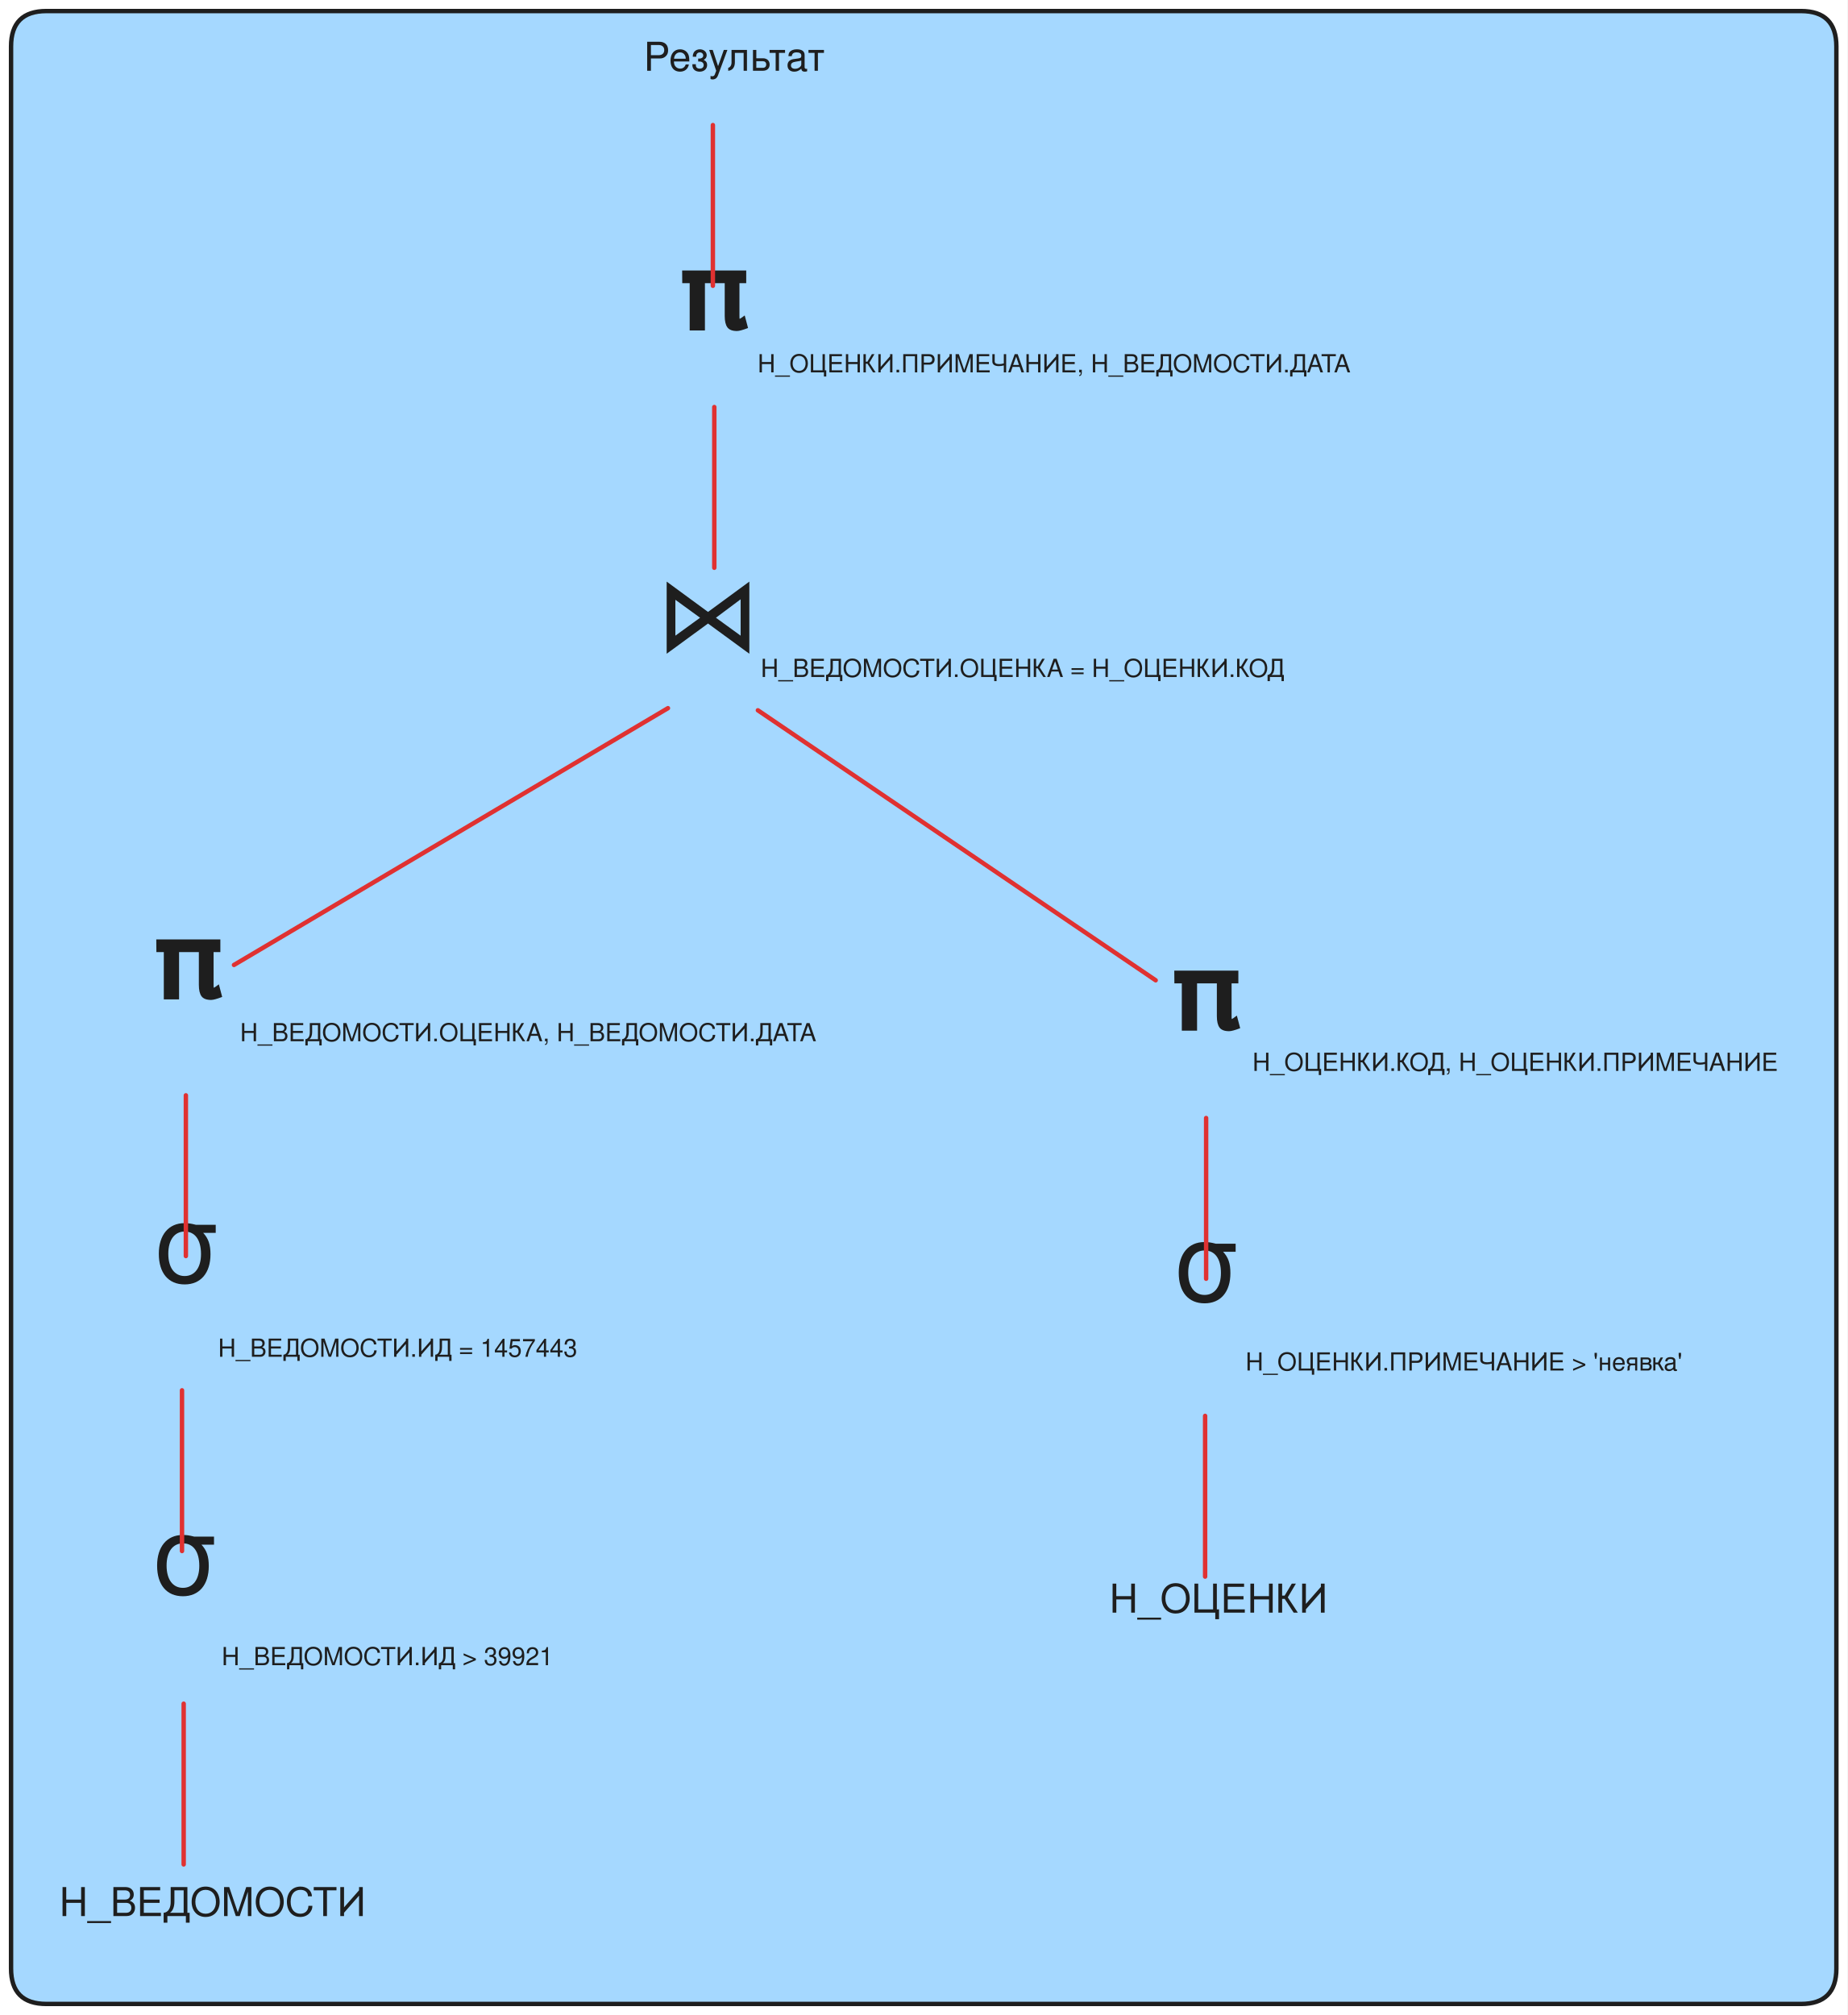
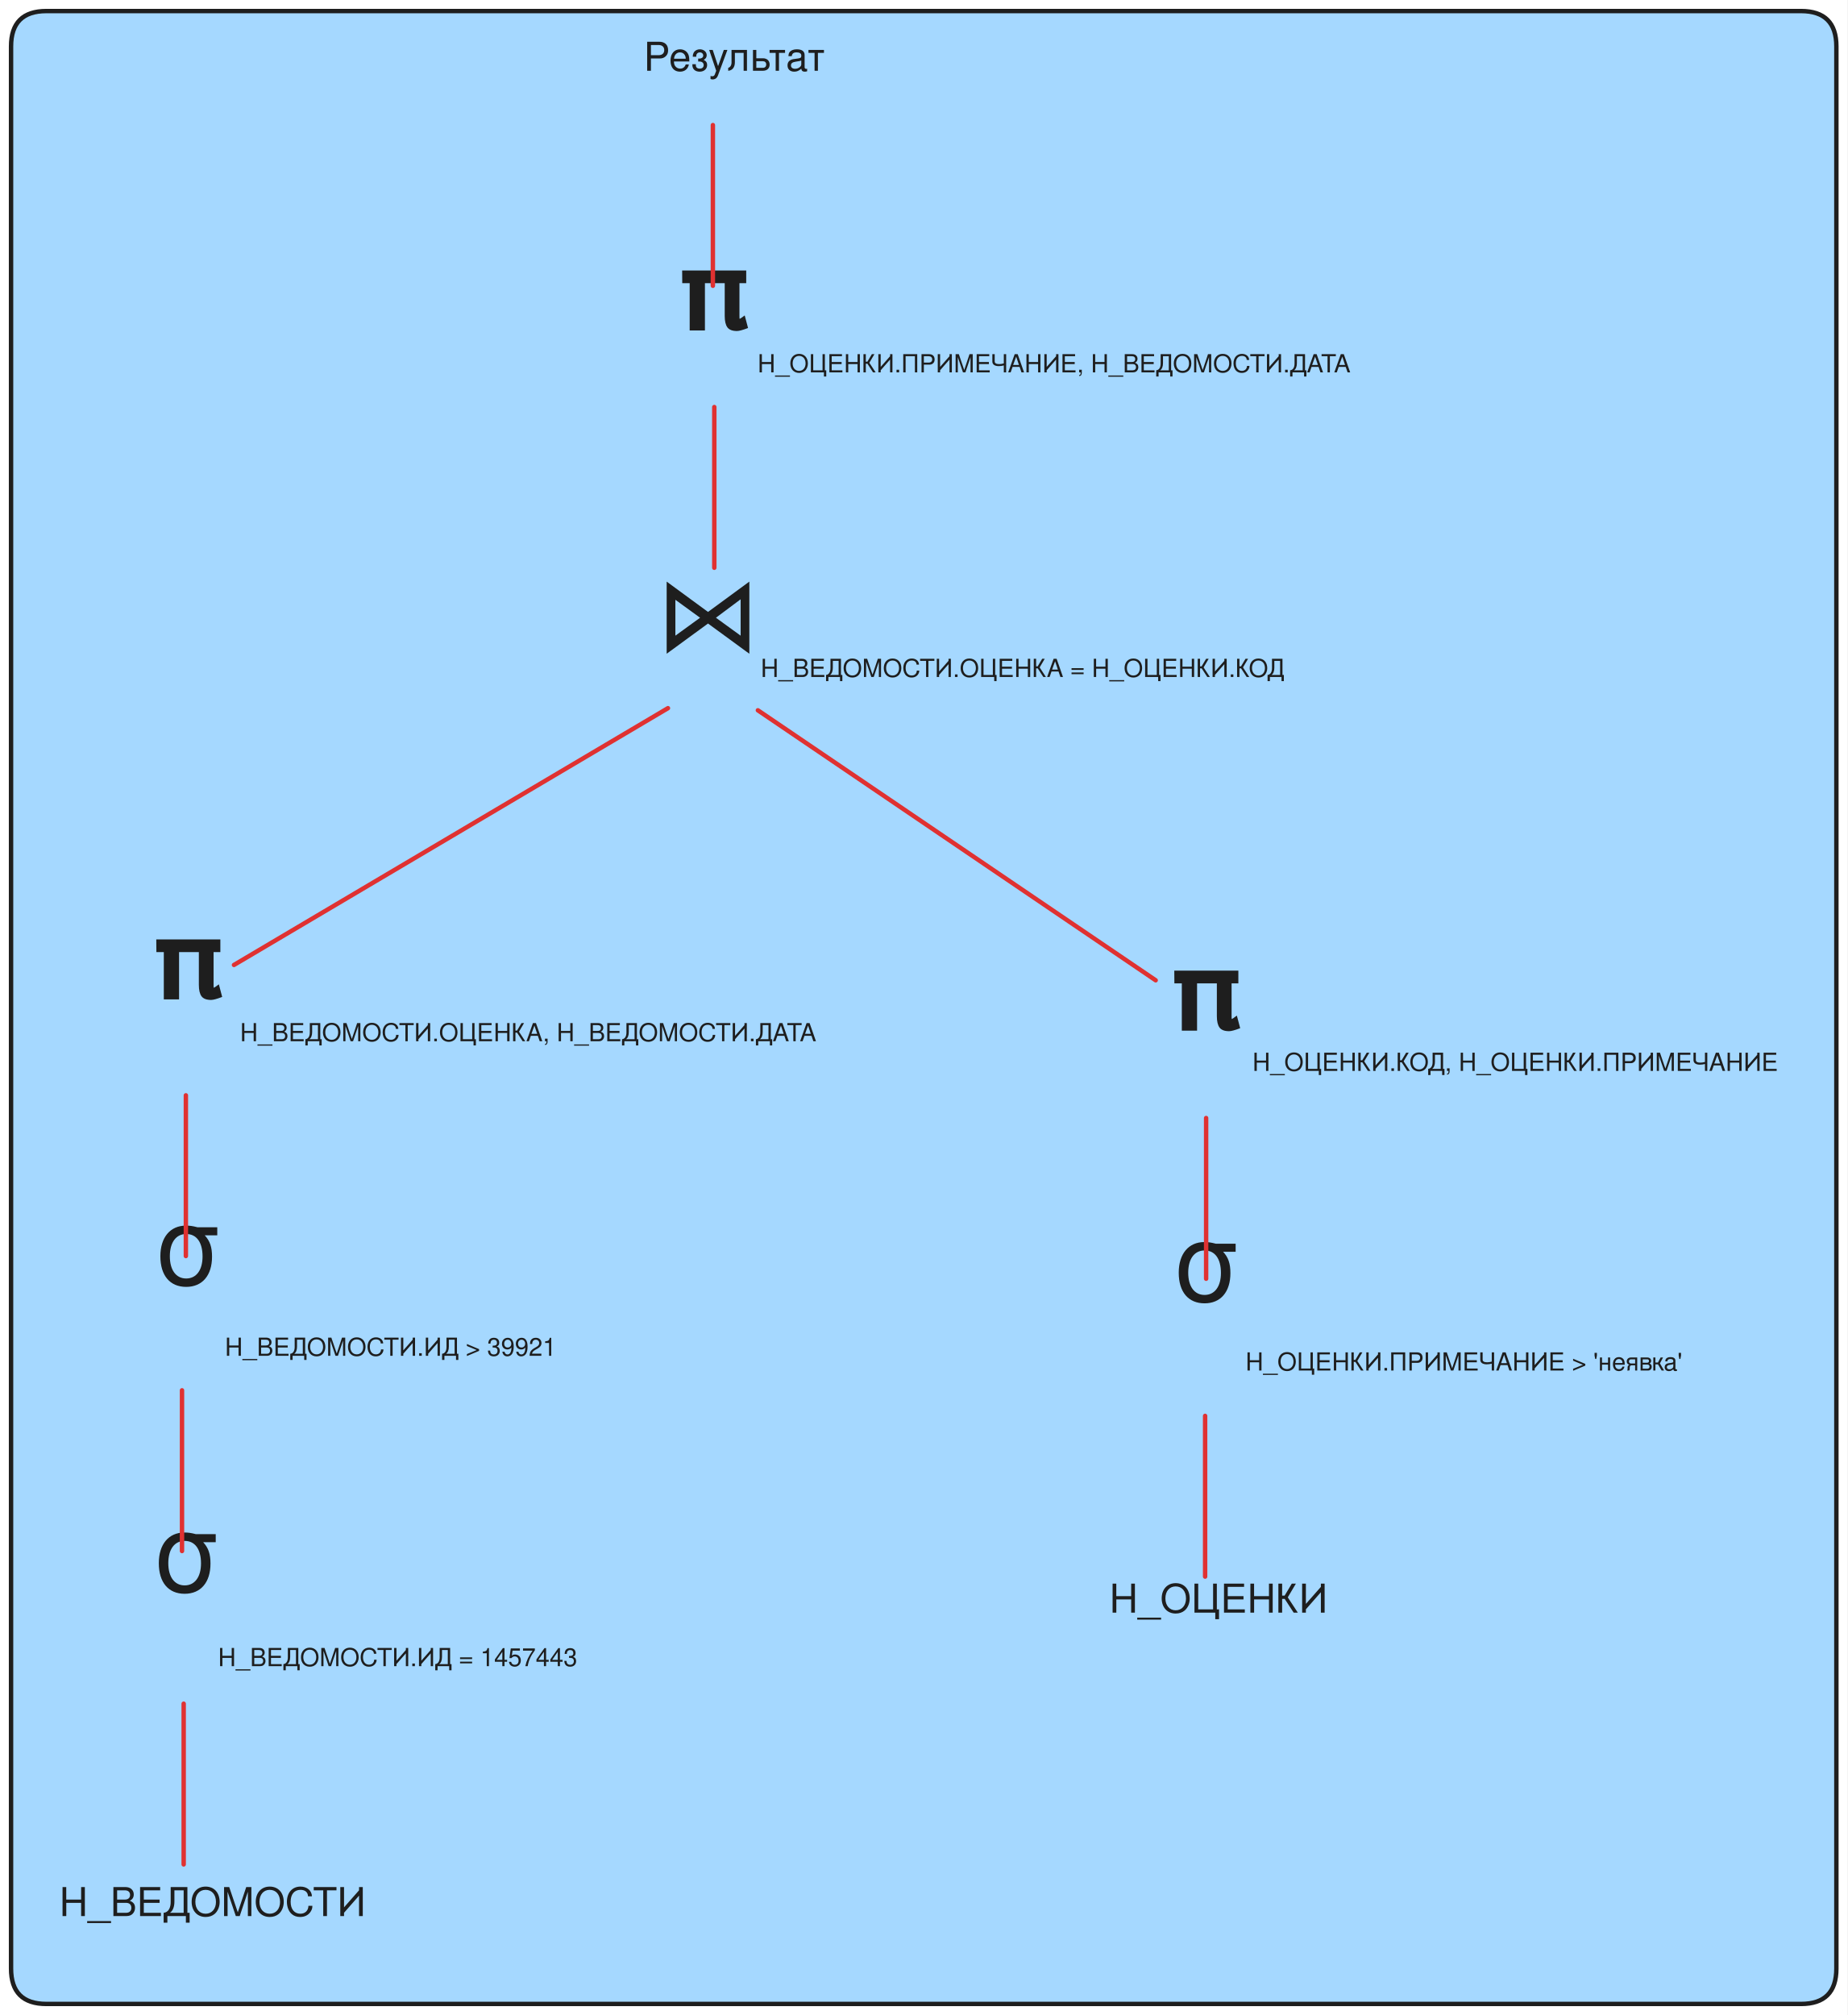
<svg xmlns="http://www.w3.org/2000/svg" version="1.1" viewBox="0 0 1671.545 1823.018" width="3343.091" height="3646.037">
  <defs>
    <style class="style-fonts">
      @font-face {
        font-family: "Virgil";
        src: url("https://excalidraw.com/Virgil.woff2");
      }
      @font-face {
        font-family: "Cascadia";
        src: url("https://excalidraw.com/Cascadia.woff2");
      }
      @font-face {
        font-family: "Assistant";
        src: url("https://excalidraw.com/Assistant-Regular.woff2");
      }
    </style>
  </defs>
  <rect x="0" y="0" width="1671.545" height="1823.018" fill="#ffffff" />
  <g stroke-linecap="round" transform="translate(10 10) rotate(0 825.7727 901.5092)">
-     <path d="M32 0 C526.88 0, 1021.77 0, 1619.55 0 C1640.88 0, 1651.55 10.67, 1651.55 32 C1651.55 393.38, 1651.55 754.77, 1651.55 1771.02 C1651.55 1792.35, 1640.88 1803.02, 1619.55 1803.02 C1127.5 1803.02, 635.45 1803.02, 32 1803.02 C10.67 1803.02, 0 1792.35, 0 1771.02 C0 1177.5, 0 583.98, 0 32 C0 10.67, 10.67 0, 32 0" stroke="none" stroke-width="0" fill="#a5d8ff" />
-     <path d="M32 0 C613.92 0, 1195.83 0, 1619.55 0 M32 0 C504.35 0, 976.7 0, 1619.55 0 M1619.55 0 C1640.88 0, 1651.55 10.67, 1651.55 32 M1619.55 0 C1640.88 0, 1651.55 10.67, 1651.55 32 M1651.55 32 C1651.55 560.02, 1651.55 1088.05, 1651.55 1771.02 M1651.55 32 C1651.55 692.2, 1651.55 1352.39, 1651.55 1771.02 M1651.55 1771.02 C1651.55 1792.35, 1640.88 1803.02, 1619.55 1803.02 M1651.55 1771.02 C1651.55 1792.35, 1640.88 1803.02, 1619.55 1803.02 M1619.55 1803.02 C1126.05 1803.02, 632.56 1803.02, 32 1803.02 M1619.55 1803.02 C1280.1 1803.02, 940.65 1803.02, 32 1803.02 M32 1803.02 C10.67 1803.02, 0 1792.35, 0 1771.02 M32 1803.02 C10.67 1803.02, 0 1792.35, 0 1771.02 M0 1771.02 C0 1385.83, 0 1000.63, 0 32 M0 1771.02 C0 1231.91, 0 692.8, 0 32 M0 32 C0 10.67, 10.67 0, 32 0 M0 32 C0 10.67, 10.67 0, 32 0" stroke="#1e1e1e" stroke-width="4" fill="none" />
+     <path d="M32 0 C619.79 0, 1207.58 0, 1619.55 0 C1640.88 0, 1651.55 10.67, 1651.55 32 C1651.55 564.29, 1651.55 1096.58, 1651.55 1771.02 C1651.55 1792.35, 1640.88 1803.02, 1619.55 1803.02 C1155.63 1803.02, 691.72 1803.02, 32 1803.02 C10.67 1803.02, 0 1792.35, 0 1771.02 C0 1224.21, 0 677.39, 0 32 C0 10.67, 10.67 0, 32 0" stroke="none" stroke-width="0" fill="#a5d8ff" />
+     <path d="M32 0 C569.17 0, 1106.34 0, 1619.55 0 M32 0 C591.71 0, 1151.43 0, 1619.55 0 M1619.55 0 C1640.88 0, 1651.55 10.67, 1651.55 32 M1619.55 0 C1640.88 0, 1651.55 10.67, 1651.55 32 M1651.55 32 C1651.55 504.97, 1651.55 977.93, 1651.55 1771.02 M1651.55 32 C1651.55 491.46, 1651.55 950.93, 1651.55 1771.02 M1651.55 1771.02 C1651.55 1792.35, 1640.88 1803.02, 1619.55 1803.02 M1651.55 1771.02 C1651.55 1792.35, 1640.88 1803.02, 1619.55 1803.02 M1619.55 1803.02 C1285.78 1803.02, 952.01 1803.02, 32 1803.02 M1619.55 1803.02 C996.59 1803.02, 373.62 1803.02, 32 1803.02 M32 1803.02 C10.67 1803.02, 0 1792.35, 0 1771.02 M32 1803.02 C10.67 1803.02, 0 1792.35, 0 1771.02 M0 1771.02 C0 1165.74, 0 560.46, 0 32 M0 1771.02 C0 1100.15, 0 429.29, 0 32 M0 32 C0 10.67, 10.67 0, 32 0 M0 32 C0 10.67, 10.67 0, 32 0" stroke="#1e1e1e" stroke-width="4" fill="none" />
  </g>
  <g transform="translate(1002.329 1449.695) rotate(0 100.1953 20.7)">
    <text x="100.195" y="0" font-family="Helvetica, Segoe UI Emoji" font-size="36px" fill="#1e1e1e" text-anchor="middle" style="white-space: pre;" direction="ltr" dominant-baseline="text-before-edge">Н_ОЦЕНКИ</text>
  </g>
  <g transform="translate(52.70976 1724.22) rotate(0 139.6318 20.7)">
    <text x="139.632" y="0" font-family="Helvetica, Segoe UI Emoji" font-size="36px" fill="#1e1e1e" text-anchor="middle" style="white-space: pre;" direction="ltr" dominant-baseline="text-before-edge">Н_ВЕДОМОСТИ</text>
  </g>
  <g stroke-linecap="round">
    <g transform="translate(166.195 1686.783) rotate(0 0 -72.70662)">
      <path d="M0 0 C0 -24.24, 0 -121.18, 0 -145.41 M0 0 C0 -24.24, 0 -121.18, 0 -145.41" stroke="#e03131" stroke-width="4" fill="none" />
    </g>
  </g>
  <mask />
  <g transform="translate(1060.911 1151.435) rotate(0 30.12844 56.72142)">
    <text x="30.128" y="0" font-family="Helvetica, Segoe UI Emoji" font-size="98.646px" fill="#1e1e1e" text-anchor="middle" style="white-space: pre;" direction="ltr" dominant-baseline="text-before-edge">σ</text>
  </g>
  <g transform="translate(1124.388 1234.146) rotate(0 200.1224 12.97282)">
    <text x="200.122" y="0" font-family="Helvetica, Segoe UI Emoji" font-size="22.561px" fill="#1e1e1e" text-anchor="middle" style="white-space: pre;" direction="ltr" dominant-baseline="text-before-edge">Н_ОЦЕНКИ.ПРИМЕЧАНИЕ &gt; 'неявка'</text>
  </g>
-   <g transform="translate(136.5344 1416.443) rotate(0 30.12844 56.72142)">
+   <g transform="translate(139.4806 1136.557) rotate(0 30.12844 56.72142)">
    <text x="30.128" y="0" font-family="Helvetica, Segoe UI Emoji" font-size="98.646px" fill="#1e1e1e" text-anchor="middle" style="white-space: pre;" direction="ltr" dominant-baseline="text-before-edge">σ</text>
  </g>
-   <g transform="translate(196.3611 1221.69) rotate(0 163.4711 12.97282)">
+   <g transform="translate(196.3611 1501.576) rotate(0 163.4711 12.97282)">
    <text x="163.471" y="0" font-family="Helvetica, Segoe UI Emoji" font-size="22.561px" fill="#1e1e1e" text-anchor="middle" style="white-space: pre;" direction="ltr" dominant-baseline="text-before-edge">Н_ВЕДОМОСТИ.ИД = 1457443</text>
  </g>
-   <g transform="translate(138.0845 1134.33) rotate(0 30.12844 56.72142)">
+   <g transform="translate(138.0845 1414.215) rotate(0 30.12844 56.72142)">
    <text x="30.128" y="0" font-family="Helvetica, Segoe UI Emoji" font-size="98.646px" fill="#1e1e1e" text-anchor="middle" style="white-space: pre;" direction="ltr" dominant-baseline="text-before-edge">σ</text>
  </g>
-   <g transform="translate(199.6082 1500.703) rotate(0 150.9235 12.97282)">
+   <g transform="translate(202.5544 1220.818) rotate(0 150.9235 12.97282)">
    <text x="150.924" y="0" font-family="Helvetica, Segoe UI Emoji" font-size="22.561px" fill="#1e1e1e" text-anchor="middle" style="white-space: pre;" direction="ltr" dominant-baseline="text-before-edge">Н_ВЕДОМОСТИ.ИД &gt; 39921</text>
  </g>
  <g stroke-linecap="round">
    <g transform="translate(164.6759 1403.264) rotate(0 0 -72.70662)">
      <path d="M0 0 C0 -24.24, 0 -121.18, 0 -145.41 M0 0 C0 -24.24, 0 -121.18, 0 -145.41" stroke="#e03131" stroke-width="4" fill="none" />
    </g>
  </g>
  <mask />
  <g stroke-linecap="round">
    <g transform="translate(1090.391 1426.396) rotate(0 0 -72.70662)">
      <path d="M0 0 C0 -24.24, 0 -121.18, 0 -145.41 M0 0 C0 -24.24, 0 -121.18, 0 -145.41" stroke="#e03131" stroke-width="4" fill="none" />
    </g>
  </g>
  <mask />
  <g stroke-linecap="round">
    <g transform="translate(168.171 1136.378) rotate(0 0 -72.70662)">
      <path d="M0 0 C0 -24.24, 0 -121.18, 0 -145.41 M0 0 C0 -24.24, 0 -121.18, 0 -145.41" stroke="#e03131" stroke-width="4" fill="none" />
    </g>
  </g>
  <mask />
  <g transform="translate(141.5968 854.2798) rotate(0 28.88813 55.9282)">
    <text x="28.888" y="0" font-family="Helvetica, Segoe UI Emoji" font-size="97.266px" fill="#1e1e1e" text-anchor="middle" style="white-space: pre;" direction="ltr" dominant-baseline="text-before-edge">𝛑</text>
  </g>
  <g transform="translate(212.3618 936.2363) rotate(0 265.5318 12.97282)">
    <text x="265.532" y="0" font-family="Helvetica, Segoe UI Emoji" font-size="22.561px" fill="#1e1e1e" text-anchor="middle" style="white-space: pre;" direction="ltr" dominant-baseline="text-before-edge">Н_ВЕДОМОСТИ.ОЦЕНКА, Н_ВЕДОМОСТИ.ДАТА</text>
  </g>
  <g stroke-linecap="round">
    <g transform="translate(1091.303 1156.91) rotate(0 0 -72.70662)">
      <path d="M0 0 C0 -24.24, 0 -121.18, 0 -145.41 M0 0 C0 -24.24, 0 -121.18, 0 -145.41" stroke="#e03131" stroke-width="4" fill="none" />
    </g>
  </g>
  <mask />
  <g transform="translate(1062.687 882.5583) rotate(0 28.88813 55.9282)">
    <text x="28.888" y="0" font-family="Helvetica, Segoe UI Emoji" font-size="97.266px" fill="#1e1e1e" text-anchor="middle" style="white-space: pre;" direction="ltr" dominant-baseline="text-before-edge">𝛑</text>
  </g>
  <g transform="translate(1129.133 963.0429) rotate(0 241.8852 12.97282)">
    <text x="241.885" y="0" font-family="Helvetica, Segoe UI Emoji" font-size="22.561px" fill="#1e1e1e" text-anchor="middle" style="white-space: pre;" direction="ltr" dominant-baseline="text-before-edge">Н_ОЦЕНКИ.КОД, Н_ОЦЕНКИ.ПРИМЕЧАНИЕ</text>
  </g>
  <g transform="translate(683.5968 606.6582) rotate(0 241.5107 12.97282)">
    <text x="241.511" y="0" font-family="Helvetica, Segoe UI Emoji" font-size="22.561px" fill="#1e1e1e" text-anchor="middle" style="white-space: pre;" direction="ltr" dominant-baseline="text-before-edge">Н_ВЕДОМОСТИ.ОЦЕНКА = Н_ОЦЕНКИ.КОД</text>
  </g>
  <g transform="translate(603.944 522.8664) rotate(0 36.66138 54.57957)">
    <text x="36.661" y="0" font-family="Helvetica, Segoe UI Emoji" font-size="94.921px" fill="#1e1e1e" text-anchor="middle" style="white-space: pre;" direction="ltr" dominant-baseline="text-before-edge">⋈</text>
  </g>
  <g stroke-linecap="round">
    <g transform="translate(211.7002 873.0054) rotate(0 196.335 -116.1574)">
      <path d="M0 0 C65.45 -38.72, 327.23 -193.6, 392.67 -232.31 M0 0 C65.45 -38.72, 327.23 -193.6, 392.67 -232.31" stroke="#e03131" stroke-width="4" fill="none" />
    </g>
  </g>
  <mask />
  <g stroke-linecap="round">
    <g transform="translate(685.7281 642.6247) rotate(0 179.9708 122.135)">
      <path d="M0 0 C59.99 40.71, 299.95 203.56, 359.94 244.27 M0 0 C59.99 40.71, 299.95 203.56, 359.94 244.27" stroke="#e03131" stroke-width="4" fill="none" />
    </g>
  </g>
  <mask />
  <g stroke-linecap="round">
    <g transform="translate(646.2902 513.6713) rotate(0 0 -72.70662)">
      <path d="M0 0 C0 -24.24, 0 -121.18, 0 -145.41 M0 0 C0 -24.24, 0 -121.18, 0 -145.41" stroke="#e03131" stroke-width="4" fill="none" />
    </g>
  </g>
  <mask />
  <g transform="translate(617.4021 249.0933) rotate(0 28.88813 55.9282)">
    <text x="28.888" y="0" font-family="Helvetica, Segoe UI Emoji" font-size="97.266px" fill="#1e1e1e" text-anchor="middle" style="white-space: pre;" direction="ltr" dominant-baseline="text-before-edge">𝛑</text>
  </g>
  <g transform="translate(681.2048 331.0497) rotate(0 272.4941 12.97282)">
    <text x="272.494" y="0" font-family="Helvetica, Segoe UI Emoji" font-size="22.561px" fill="#1e1e1e" text-anchor="middle" style="white-space: pre;" direction="ltr" dominant-baseline="text-before-edge">Н_ОЦЕНКИ.ПРИМЕЧАНИЕ, Н_ВЕДОМОСТИ.ДАТА</text>
  </g>
  <g stroke-linecap="round">
    <g transform="translate(645.0146 258.5604) rotate(0 0 -72.70662)">
      <path d="M0 0 C0 -24.24, 0 -121.18, 0 -145.41 M0 0 C0 -24.24, 0 -121.18, 0 -145.41" stroke="#e03131" stroke-width="4" fill="none" />
    </g>
  </g>
  <mask />
  <g transform="translate(577.165 54.72951) rotate(0 87.35449 20.7)">
    <text x="87.354" y="0" font-family="Helvetica, Segoe UI Emoji" font-size="36px" fill="#1e1e1e" text-anchor="middle" style="white-space: pre;" direction="ltr" dominant-baseline="text-before-edge">Результат</text>
  </g>
</svg>
